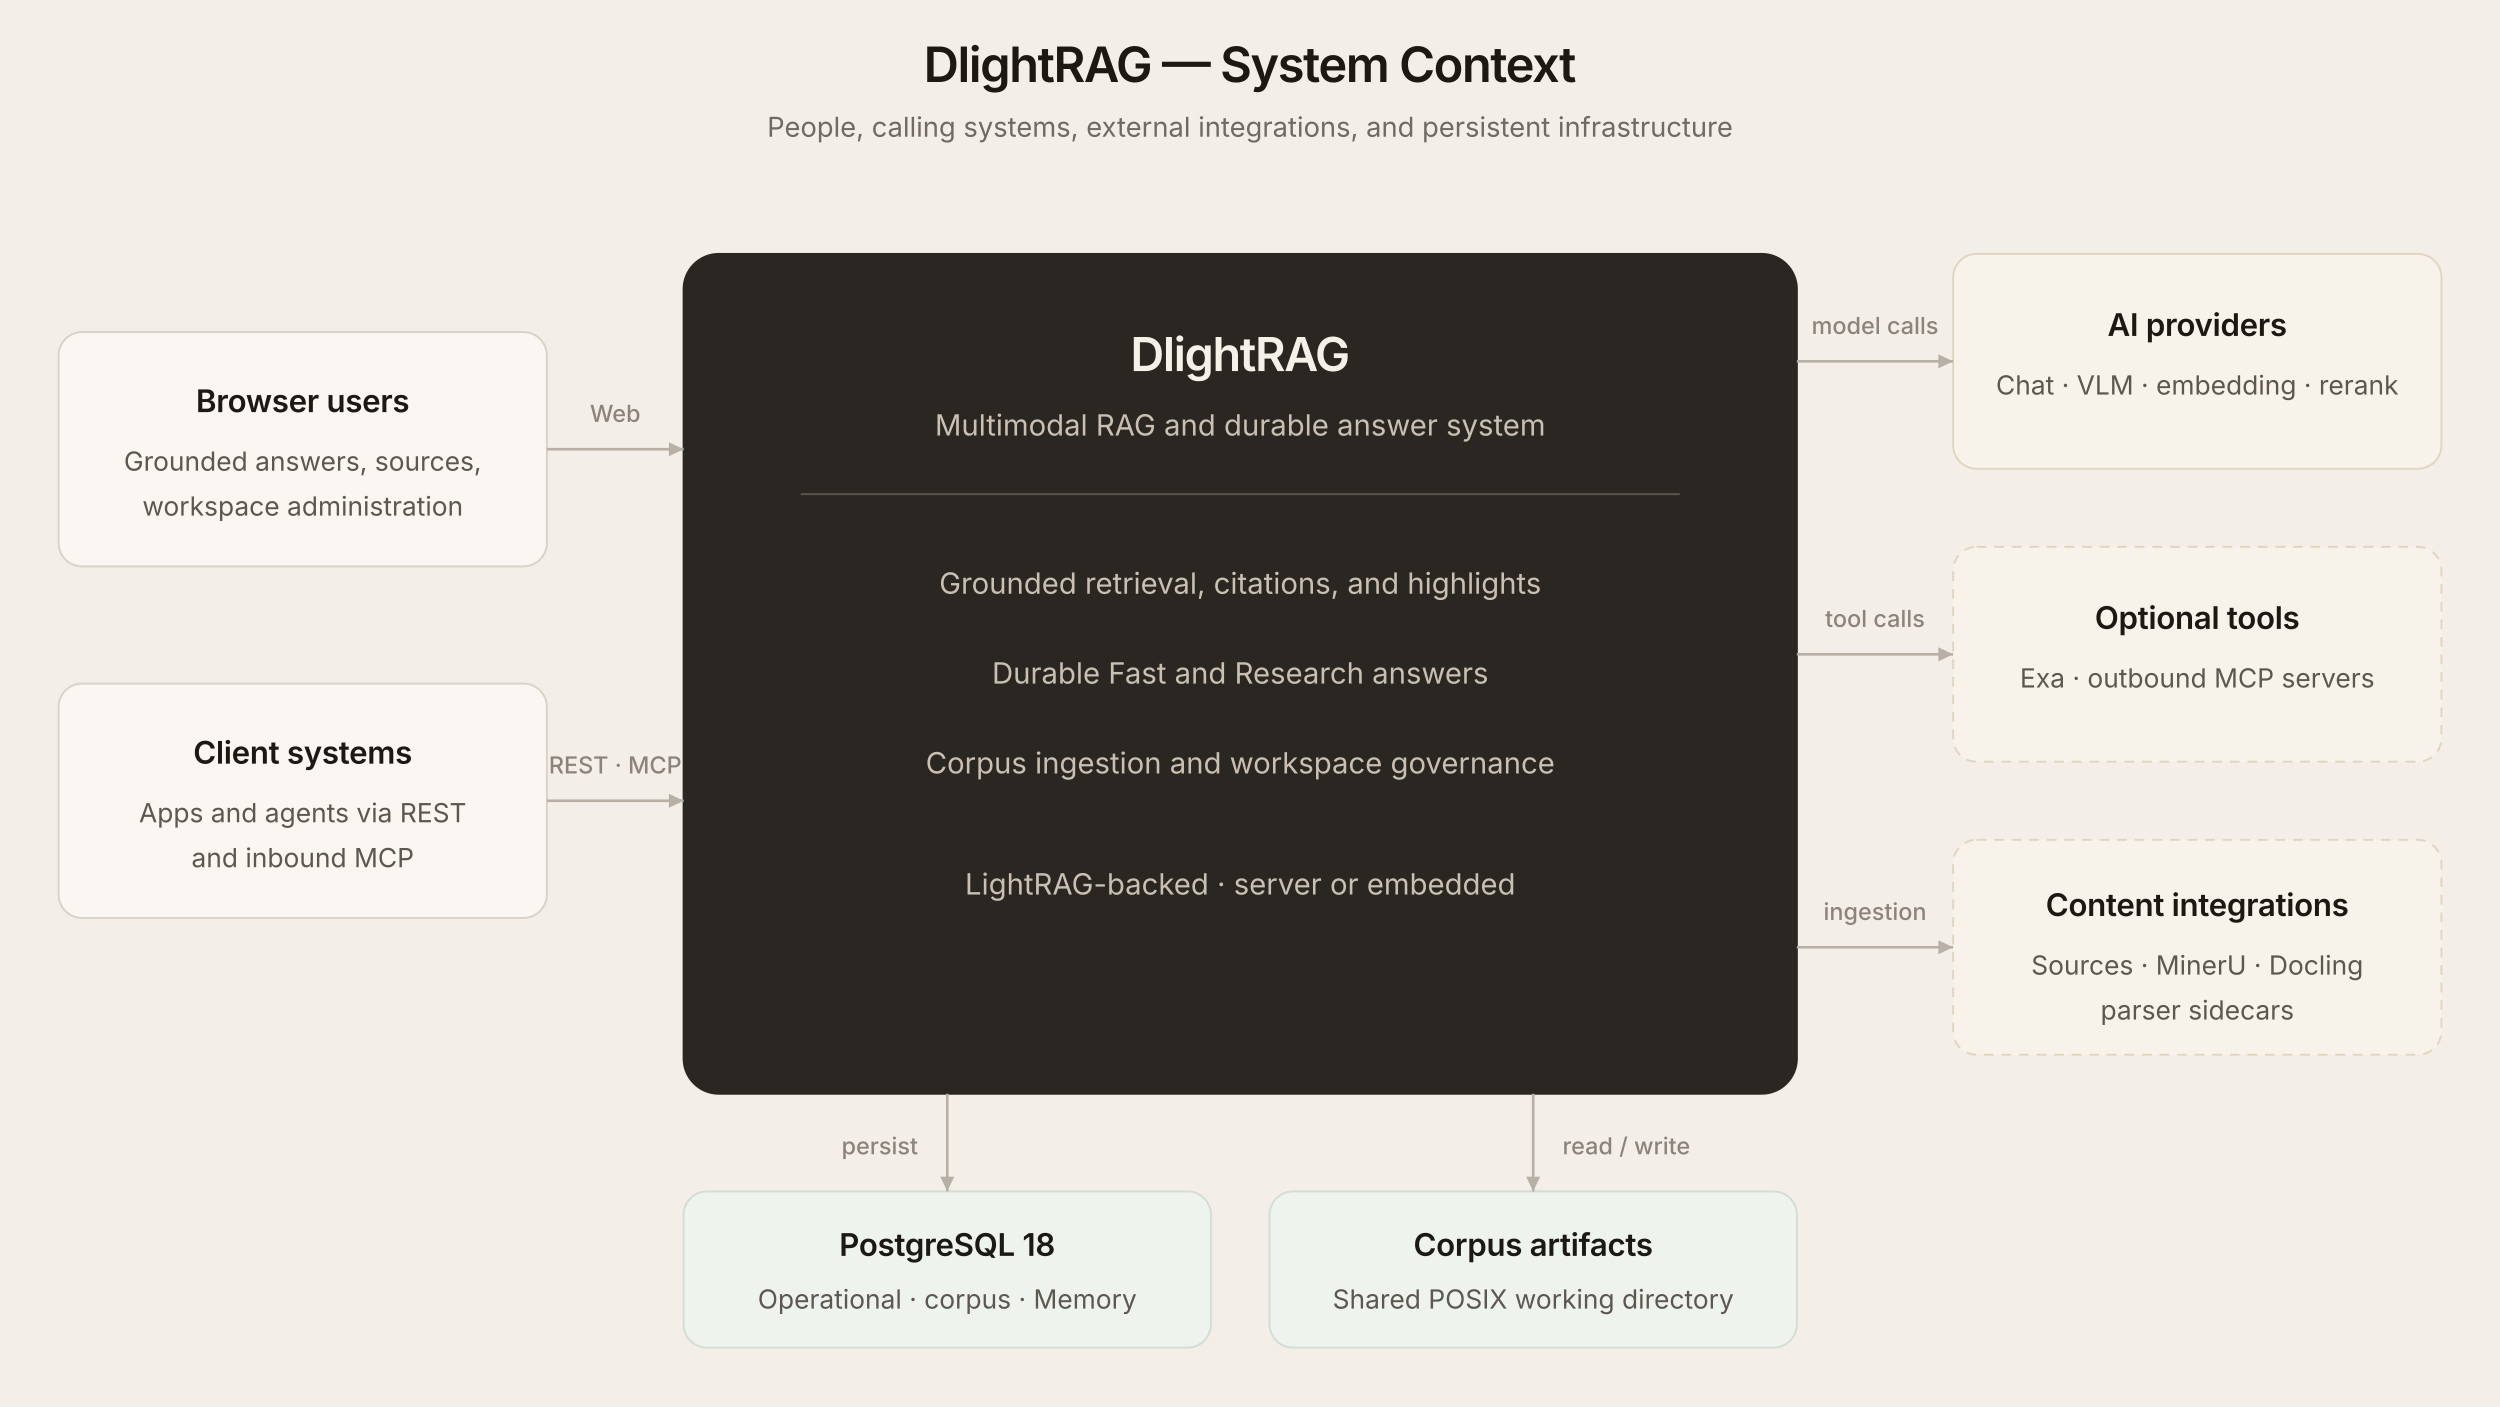
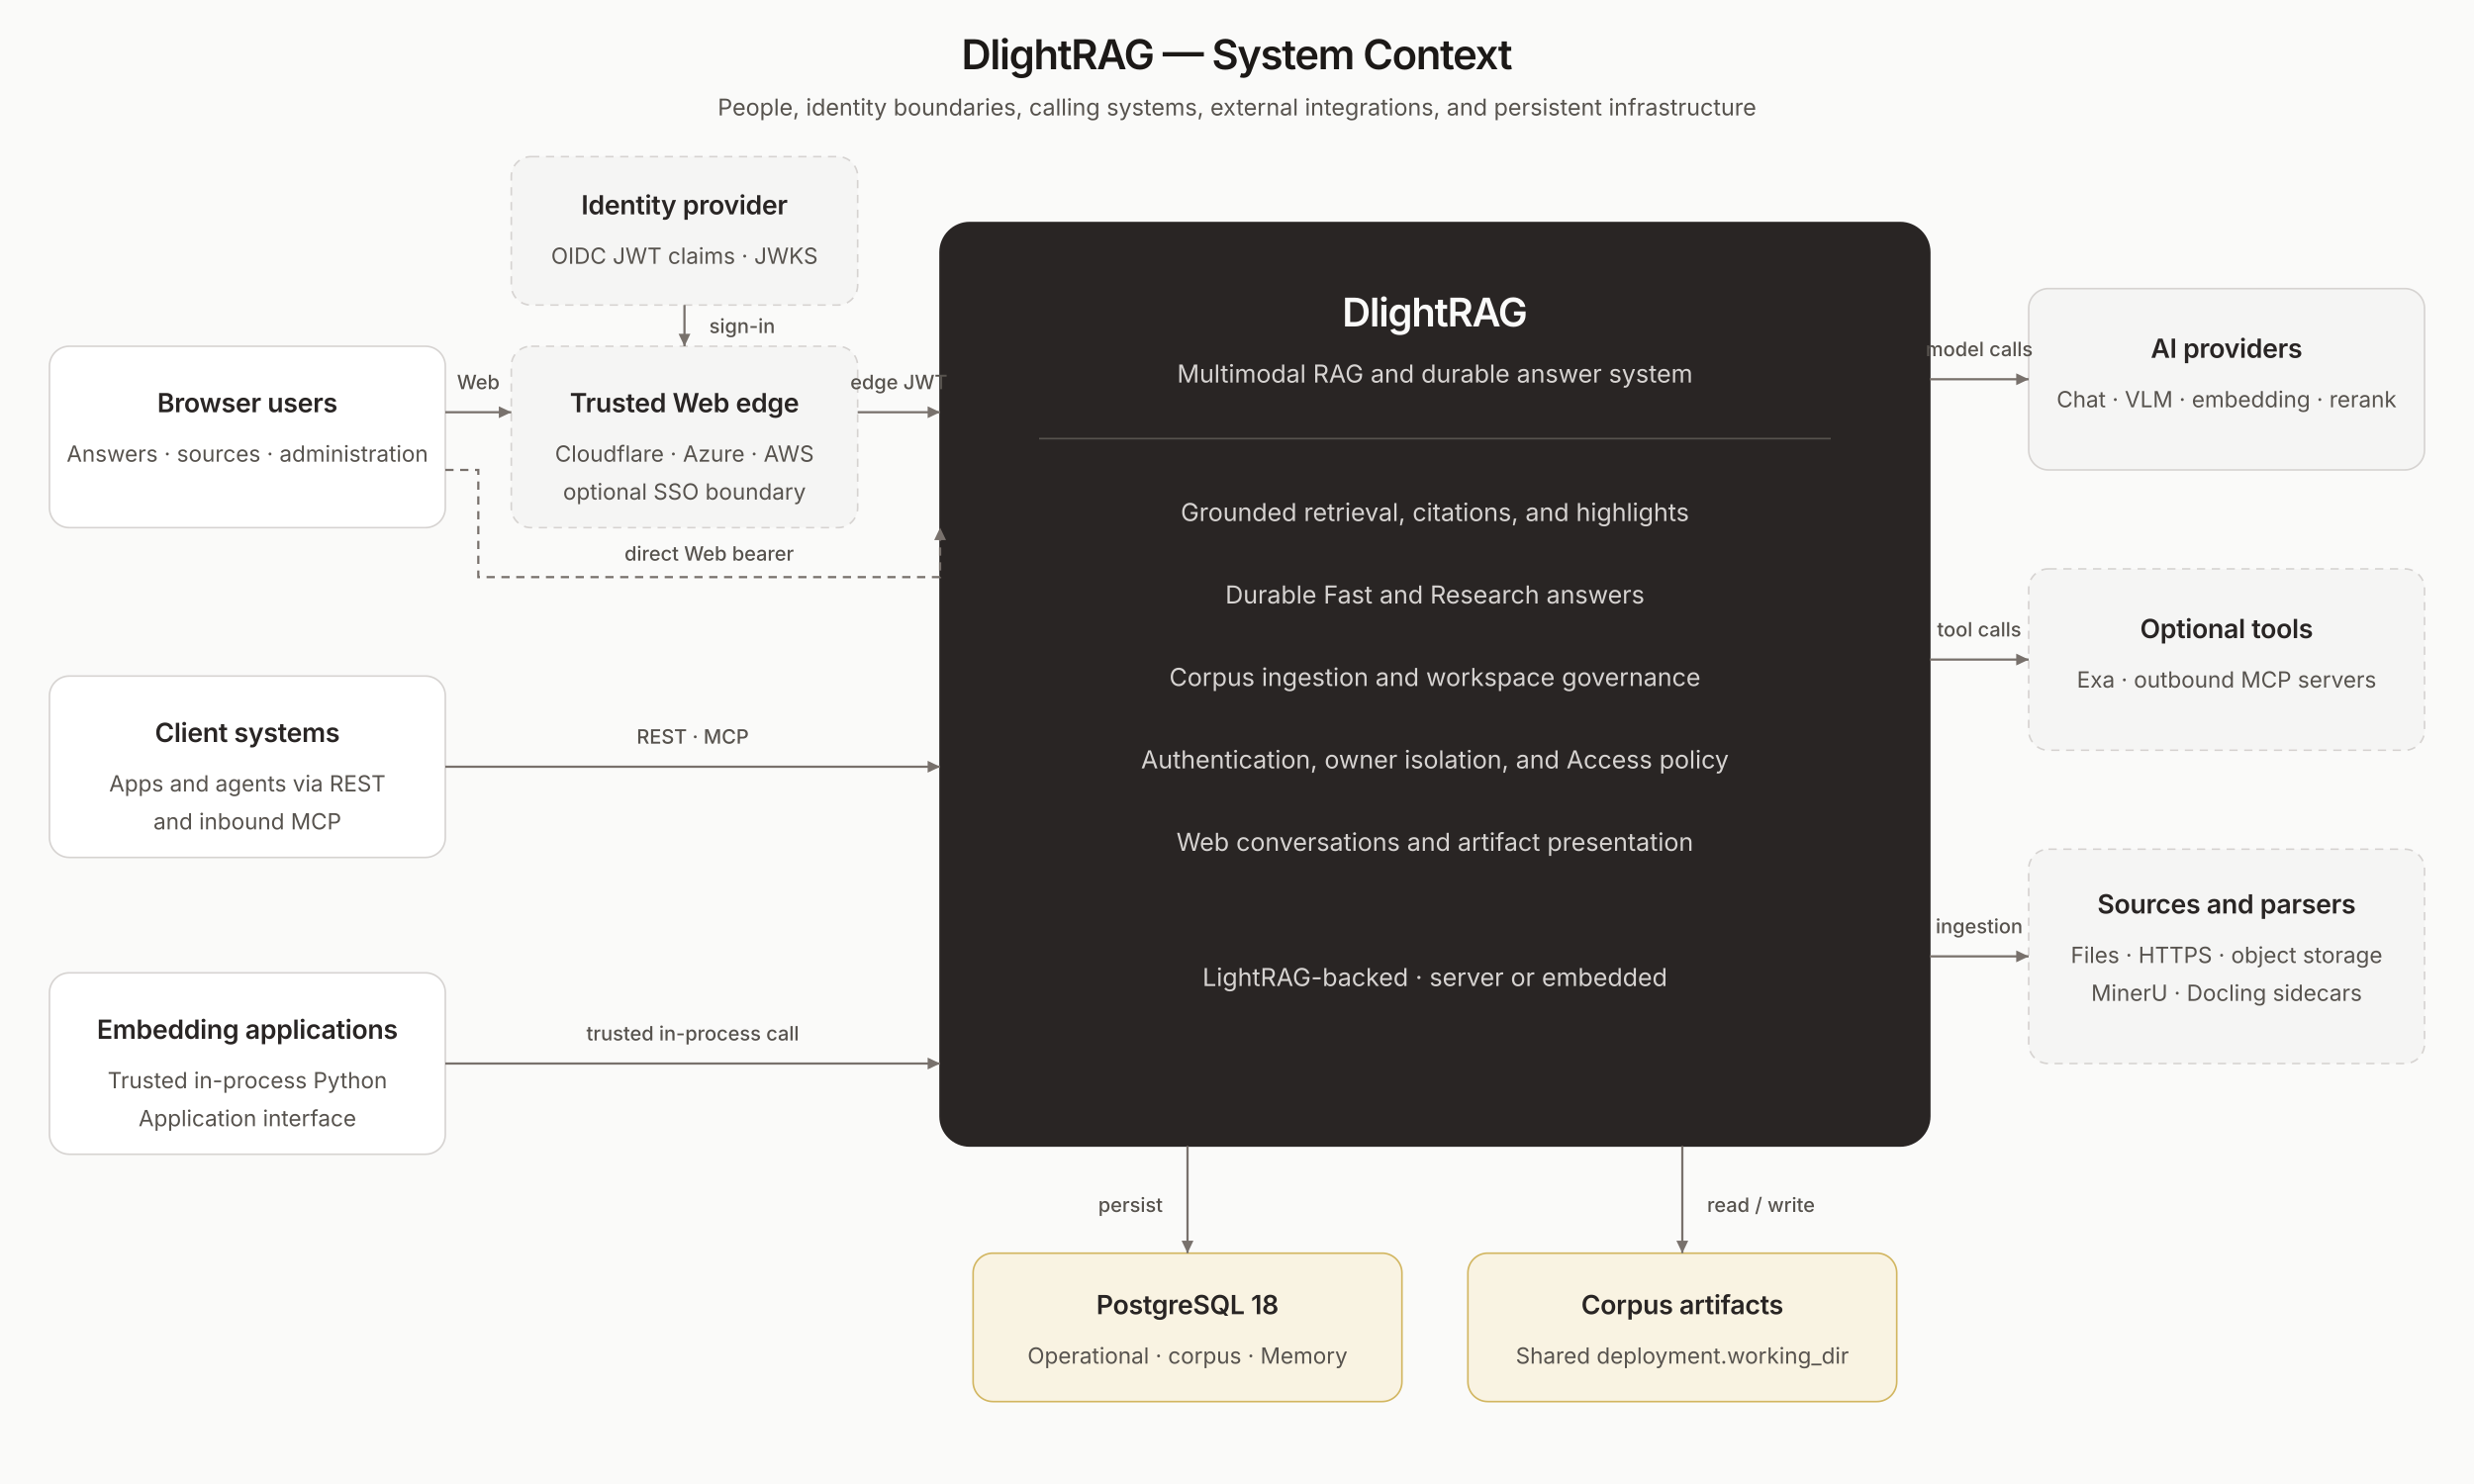
- <svg xmlns="http://www.w3.org/2000/svg" width="1280" height="720" viewBox="0 0 1280 720" role="img" aria-labelledby="title description">
+ <svg xmlns="http://www.w3.org/2000/svg" width="1500" height="900" viewBox="0 0 1500 900" role="img" aria-labelledby="title description">
  <defs>
    <marker id="arrow" viewBox="0 0 10 10" refX="8" refY="5" markerWidth="7" markerHeight="7" orient="auto-start-reverse">
      <path d="M 0 1.2 L 8 5 L 0 8.8 z" class="arrow-head" />
    </marker>
    <style>
      :root { color-scheme: light dark; }
-       .canvas { fill: #f3efe8; }
-       .heading { fill: #1c1915; font: 600 25px ui-sans-serif, system-ui, -apple-system, "Segoe UI", sans-serif; letter-spacing: -0.03em; }
-       .subtitle { fill: #6f6a63; font: 400 14px ui-sans-serif, system-ui, -apple-system, "Segoe UI", sans-serif; }
-       .node-title { fill: #1c1915; font: 600 16px ui-sans-serif, system-ui, -apple-system, "Segoe UI", sans-serif; letter-spacing: -0.01em; }
-       .node-copy { fill: #5c574f; font: 400 13.5px ui-sans-serif, system-ui, -apple-system, "Segoe UI", sans-serif; }
-       .system-title { fill: #f6f1e8; font: 600 24px ui-sans-serif, system-ui, -apple-system, "Segoe UI", sans-serif; letter-spacing: -0.03em; }
-       .system-copy { fill: #c9c0b3; font: 400 15px ui-sans-serif, system-ui, -apple-system, "Segoe UI", sans-serif; }
-       .edge-label { fill: #8a847c; font: 500 12px ui-sans-serif, system-ui, -apple-system, "Segoe UI", sans-serif; }
-       .actor { fill: #faf7f2; stroke: #d8d2c8; stroke-width: 1; }
-       .system { fill: #2a2722; stroke: #2a2722; stroke-width: 1; }
-       .system-divider { stroke: #5a554c; stroke-width: 1; }
-       .external { fill: #f7f3ea; stroke: #e0d5c2; stroke-width: 1; }
-       .store { fill: #eef3ee; stroke: #d3ddd4; stroke-width: 1; }
+       .canvas { fill: #fafaf9; }
+       .heading { fill: #1c1917; font: 600 25px ui-sans-serif, system-ui, -apple-system, "Segoe UI", sans-serif; letter-spacing: -0.03em; }
+       .subtitle { fill: #57534e; font: 400 14px ui-sans-serif, system-ui, -apple-system, "Segoe UI", sans-serif; }
+       .node-title { fill: #292524; font: 600 16px ui-sans-serif, system-ui, -apple-system, "Segoe UI", sans-serif; letter-spacing: -0.01em; }
+       .node-copy { fill: #57534e; font: 400 13.5px ui-sans-serif, system-ui, -apple-system, "Segoe UI", sans-serif; }
+       .system-title { fill: #fafaf9; font: 600 24px ui-sans-serif, system-ui, -apple-system, "Segoe UI", sans-serif; letter-spacing: -0.03em; }
+       .system-copy { fill: #d6d3d1; font: 400 15px ui-sans-serif, system-ui, -apple-system, "Segoe UI", sans-serif; }
+       .edge-label { fill: #57534e; font: 500 12px ui-sans-serif, system-ui, -apple-system, "Segoe UI", sans-serif; }
+       .actor { fill: #fff; stroke: #d6d3d1; stroke-width: 1; }
+       .system { fill: #292524; stroke: #292524; stroke-width: 1; }
+       .system-divider { stroke: #57534e; stroke-width: 1; }
+       .external { fill: #f5f5f4; stroke: #d6d3d1; stroke-width: 1; }
+       .store { fill: #f7de9d; fill-opacity: 0.24; stroke: #d2b661; stroke-width: 1; }
      .optional { stroke-dasharray: 5 4; }
-       .edge { fill: none; stroke: #b7b0a6; stroke-width: 1.35; marker-end: url(#arrow); }
-       .arrow-head { fill: #b7b0a6; }
+       .edge { fill: none; stroke: #78716c; stroke-width: 1.35; marker-end: url(#arrow); }
+       .alternative { stroke-dasharray: 5 4; }
+       .arrow-head { fill: #78716c; }
      @media (prefers-color-scheme: dark) {
-         .canvas { fill: #141210; }
-         .heading, .node-title { fill: #f4efe6; }
-         .subtitle, .edge-label { fill: #9a948a; }
-         .node-copy { fill: #c4bdb3; }
-         .actor { fill: #1c1a17; stroke: #3a362f; }
-         .system { fill: #2f2b26; stroke: #2f2b26; }
-         .system-title { fill: #f4efe6; }
-         .system-copy { fill: #b7aea2; }
-         .system-divider { stroke: #5a554c; }
-         .external { fill: #231f18; stroke: #4a4234; }
-         .store { fill: #1a221c; stroke: #3a4a3e; }
-         .edge { stroke: #6e6860; }
-         .arrow-head { fill: #6e6860; }
+         .canvas { fill: #0c0a09; }
+         .heading, .node-title { fill: #f5f5f4; }
+         .subtitle, .edge-label { fill: #a8a29e; }
+         .node-copy { fill: #d6d3d1; }
+         .actor, .external { fill: #1c1917; stroke: #44403c; }
+         .system { fill: #292524; stroke: #292524; }
+         .system-title { fill: #fafaf9; }
+         .system-copy { fill: #d6d3d1; }
+         .system-divider { stroke: #57534e; }
+         .store { fill: #574a24; fill-opacity: 0.55; stroke: #7e6c37; }
+         .edge { stroke: #78716c; }
+         .arrow-head { fill: #78716c; }
      }
    </style>
  </defs>
-   <rect class="canvas" width="1280" height="720" />
-   <text class="heading" x="640" y="42" text-anchor="middle">DlightRAG — System Context</text>
-   <text class="subtitle" x="640" y="70" text-anchor="middle">People, calling systems, external integrations, and persistent infrastructure</text>
-   <rect class="actor" x="30" y="170" width="250" height="120" rx="12" />
-   <text class="node-title" x="155" y="211" text-anchor="middle">Browser users</text>
-   <text class="node-copy" x="155" y="241" text-anchor="middle">Grounded answers, sources,</text>
-   <text class="node-copy" x="155" y="264" text-anchor="middle">workspace administration</text>
-   <rect class="actor" x="30" y="350" width="250" height="120" rx="12" />
-   <text class="node-title" x="155" y="391" text-anchor="middle">Client systems</text>
-   <text class="node-copy" x="155" y="421" text-anchor="middle">Apps and agents via REST</text>
-   <text class="node-copy" x="155" y="444" text-anchor="middle">and inbound MCP</text>
-   <rect class="system" x="350" y="130" width="570" height="430" rx="18" />
-   <text class="system-title" x="635" y="190" text-anchor="middle">DlightRAG</text>
-   <text class="system-copy" x="635" y="223" text-anchor="middle">Multimodal RAG and durable answer system</text>
-   <line class="system-divider" x1="410" y1="253" x2="860" y2="253" />
-   <text class="system-copy" x="635" y="304" text-anchor="middle">Grounded retrieval, citations, and highlights</text>
-   <text class="system-copy" x="635" y="350" text-anchor="middle">Durable Fast and Research answers</text>
-   <text class="system-copy" x="635" y="396" text-anchor="middle">Corpus ingestion and workspace governance</text>
-   <text class="system-copy" x="635" y="458" text-anchor="middle">LightRAG-backed · server or embedded</text>
-   <rect class="external" x="1000" y="130" width="250" height="110" rx="12" />
-   <text class="node-title" x="1125" y="172" text-anchor="middle">AI providers</text>
-   <text class="node-copy" x="1125" y="202" text-anchor="middle">Chat · VLM · embedding · rerank</text>
-   <rect class="external optional" x="1000" y="280" width="250" height="110" rx="12" />
-   <text class="node-title" x="1125" y="322" text-anchor="middle">Optional tools</text>
-   <text class="node-copy" x="1125" y="352" text-anchor="middle">Exa · outbound MCP servers</text>
-   <rect class="external optional" x="1000" y="430" width="250" height="110" rx="12" />
-   <text class="node-title" x="1125" y="469" text-anchor="middle">Content integrations</text>
-   <text class="node-copy" x="1125" y="499" text-anchor="middle">Sources · MinerU · Docling</text>
-   <text class="node-copy" x="1125" y="522" text-anchor="middle">parser sidecars</text>
-   <rect class="store" x="350" y="610" width="270" height="80" rx="12" />
-   <text class="node-title" x="485" y="643" text-anchor="middle">PostgreSQL 18</text>
-   <text class="node-copy" x="485" y="670" text-anchor="middle">Operational · corpus · Memory</text>
-   <rect class="store" x="650" y="610" width="270" height="80" rx="12" />
-   <text class="node-title" x="785" y="643" text-anchor="middle">Corpus artifacts</text>
-   <text class="node-copy" x="785" y="670" text-anchor="middle">Shared POSIX working directory</text>
-   <path class="edge" d="M 280 230 H 350" />
-   <text class="edge-label" x="315" y="216" text-anchor="middle">Web</text>
-   <path class="edge" d="M 280 410 H 350" />
-   <text class="edge-label" x="315" y="396" text-anchor="middle">REST · MCP</text>
-   <path class="edge" d="M 920 185 H 1000" />
-   <text class="edge-label" x="960" y="171" text-anchor="middle">model calls</text>
-   <path class="edge" d="M 920 335 H 1000" />
-   <text class="edge-label" x="960" y="321" text-anchor="middle">tool calls</text>
-   <path class="edge" d="M 920 485 H 1000" />
-   <text class="edge-label" x="960" y="471" text-anchor="middle">ingestion</text>
-   <path class="edge" d="M 485 560 V 610" />
-   <text class="edge-label" x="470" y="591" text-anchor="end">persist</text>
-   <path class="edge" d="M 785 560 V 610" />
-   <text class="edge-label" x="800" y="591">read / write</text>
+   <rect class="canvas" width="1500" height="900" />
+   <text class="heading" x="750" y="42" text-anchor="middle">DlightRAG — System Context</text>
+   <text class="subtitle" x="750" y="70" text-anchor="middle">People, identity boundaries, calling systems, external integrations, and persistent infrastructure</text>
+   <rect class="external optional" x="310" y="95" width="210" height="90" rx="12" />
+   <text class="node-title" x="415" y="130" text-anchor="middle">Identity provider</text>
+   <text class="node-copy" x="415" y="160" text-anchor="middle">OIDC JWT claims · JWKS</text>
+   <rect class="actor" x="30" y="210" width="240" height="110" rx="12" />
+   <text class="node-title" x="150" y="250" text-anchor="middle">Browser users</text>
+   <text class="node-copy" x="150" y="280" text-anchor="middle">Answers · sources · administration</text>
+   <rect class="external optional" x="310" y="210" width="210" height="110" rx="12" />
+   <text class="node-title" x="415" y="250" text-anchor="middle">Trusted Web edge</text>
+   <text class="node-copy" x="415" y="280" text-anchor="middle">Cloudflare · Azure · AWS</text>
+   <text class="node-copy" x="415" y="303" text-anchor="middle">optional SSO boundary</text>
+   <rect class="actor" x="30" y="410" width="240" height="110" rx="12" />
+   <text class="node-title" x="150" y="450" text-anchor="middle">Client systems</text>
+   <text class="node-copy" x="150" y="480" text-anchor="middle">Apps and agents via REST</text>
+   <text class="node-copy" x="150" y="503" text-anchor="middle">and inbound MCP</text>
+   <rect class="actor" x="30" y="590" width="240" height="110" rx="12" />
+   <text class="node-title" x="150" y="630" text-anchor="middle">Embedding applications</text>
+   <text class="node-copy" x="150" y="660" text-anchor="middle">Trusted in-process Python</text>
+   <text class="node-copy" x="150" y="683" text-anchor="middle">Application interface</text>
+   <rect class="system" x="570" y="135" width="600" height="560" rx="18" />
+   <text class="system-title" x="870" y="198" text-anchor="middle">DlightRAG</text>
+   <text class="system-copy" x="870" y="232" text-anchor="middle">Multimodal RAG and durable answer system</text>
+   <line class="system-divider" x1="630" y1="266" x2="1110" y2="266" />
+   <text class="system-copy" x="870" y="316" text-anchor="middle">Grounded retrieval, citations, and highlights</text>
+   <text class="system-copy" x="870" y="366" text-anchor="middle">Durable Fast and Research answers</text>
+   <text class="system-copy" x="870" y="416" text-anchor="middle">Corpus ingestion and workspace governance</text>
+   <text class="system-copy" x="870" y="466" text-anchor="middle">Authentication, owner isolation, and Access policy</text>
+   <text class="system-copy" x="870" y="516" text-anchor="middle">Web conversations and artifact presentation</text>
+   <text class="system-copy" x="870" y="598" text-anchor="middle">LightRAG-backed · server or embedded</text>
+   <rect class="external" x="1230" y="175" width="240" height="110" rx="12" />
+   <text class="node-title" x="1350" y="217" text-anchor="middle">AI providers</text>
+   <text class="node-copy" x="1350" y="247" text-anchor="middle">Chat · VLM · embedding · rerank</text>
+   <rect class="external optional" x="1230" y="345" width="240" height="110" rx="12" />
+   <text class="node-title" x="1350" y="387" text-anchor="middle">Optional tools</text>
+   <text class="node-copy" x="1350" y="417" text-anchor="middle">Exa · outbound MCP servers</text>
+   <rect class="external optional" x="1230" y="515" width="240" height="130" rx="12" />
+   <text class="node-title" x="1350" y="554" text-anchor="middle">Sources and parsers</text>
+   <text class="node-copy" x="1350" y="584" text-anchor="middle">Files · HTTPS · object storage</text>
+   <text class="node-copy" x="1350" y="607" text-anchor="middle">MinerU · Docling sidecars</text>
+   <rect class="store" x="590" y="760" width="260" height="90" rx="12" />
+   <text class="node-title" x="720" y="797" text-anchor="middle">PostgreSQL 18</text>
+   <text class="node-copy" x="720" y="827" text-anchor="middle">Operational · corpus · Memory</text>
+   <rect class="store" x="890" y="760" width="260" height="90" rx="12" />
+   <text class="node-title" x="1020" y="797" text-anchor="middle">Corpus artifacts</text>
+   <text class="node-copy" x="1020" y="827" text-anchor="middle">Shared deployment.working_dir</text>
+   <path class="edge" d="M 270 250 H 310" />
+   <text class="edge-label" x="290" y="236" text-anchor="middle">Web</text>
+   <path class="edge" d="M 415 185 V 210" />
+   <text class="edge-label" x="430" y="202">sign-in</text>
+   <path class="edge" d="M 520 250 H 570" />
+   <text class="edge-label" x="545" y="236" text-anchor="middle">edge JWT</text>
+   <path class="edge alternative" d="M 270 285 H 290 V 350 H 570 V 320" />
+   <text class="edge-label" x="430" y="340" text-anchor="middle">direct Web bearer</text>
+   <path class="edge" d="M 270 465 H 570" />
+   <text class="edge-label" x="420" y="451" text-anchor="middle">REST · MCP</text>
+   <path class="edge" d="M 270 645 H 570" />
+   <text class="edge-label" x="420" y="631" text-anchor="middle">trusted in-process call</text>
+   <path class="edge" d="M 1170 230 H 1230" />
+   <text class="edge-label" x="1200" y="216" text-anchor="middle">model calls</text>
+   <path class="edge" d="M 1170 400 H 1230" />
+   <text class="edge-label" x="1200" y="386" text-anchor="middle">tool calls</text>
+   <path class="edge" d="M 1170 580 H 1230" />
+   <text class="edge-label" x="1200" y="566" text-anchor="middle">ingestion</text>
+   <path class="edge" d="M 720 695 V 760" />
+   <text class="edge-label" x="705" y="735" text-anchor="end">persist</text>
+   <path class="edge" d="M 1020 695 V 760" />
+   <text class="edge-label" x="1035" y="735">read / write</text>
</svg>
